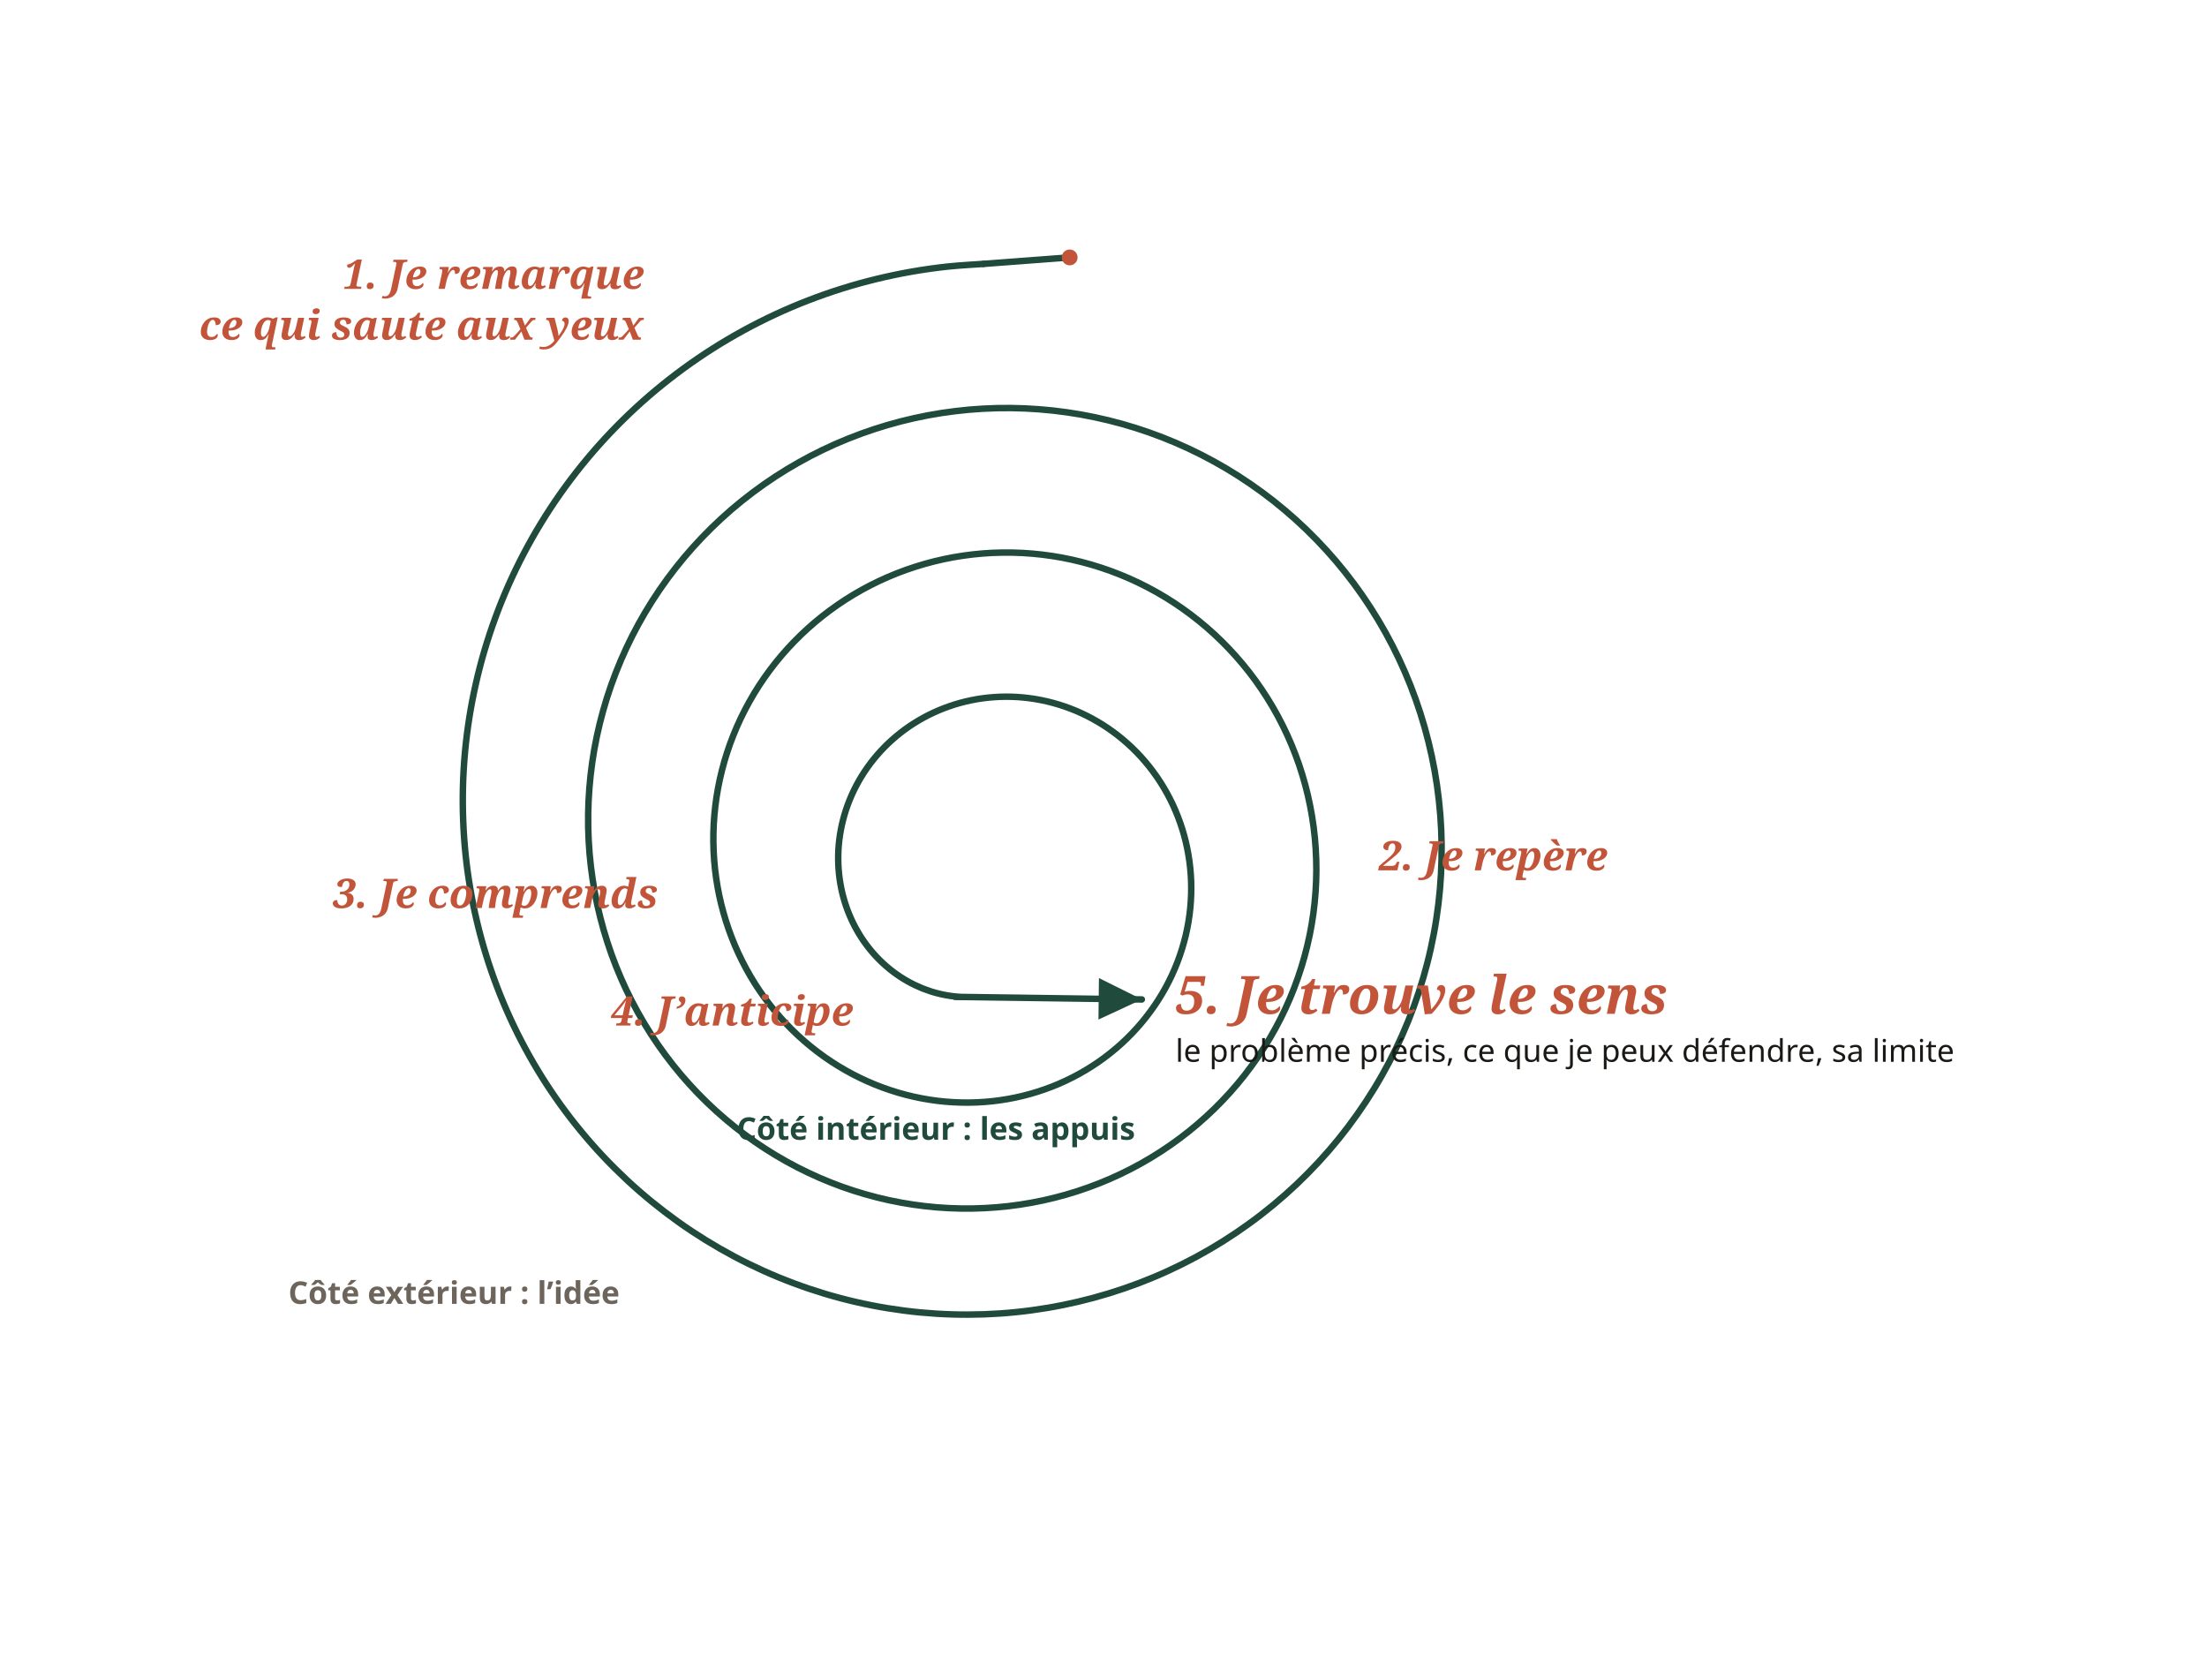
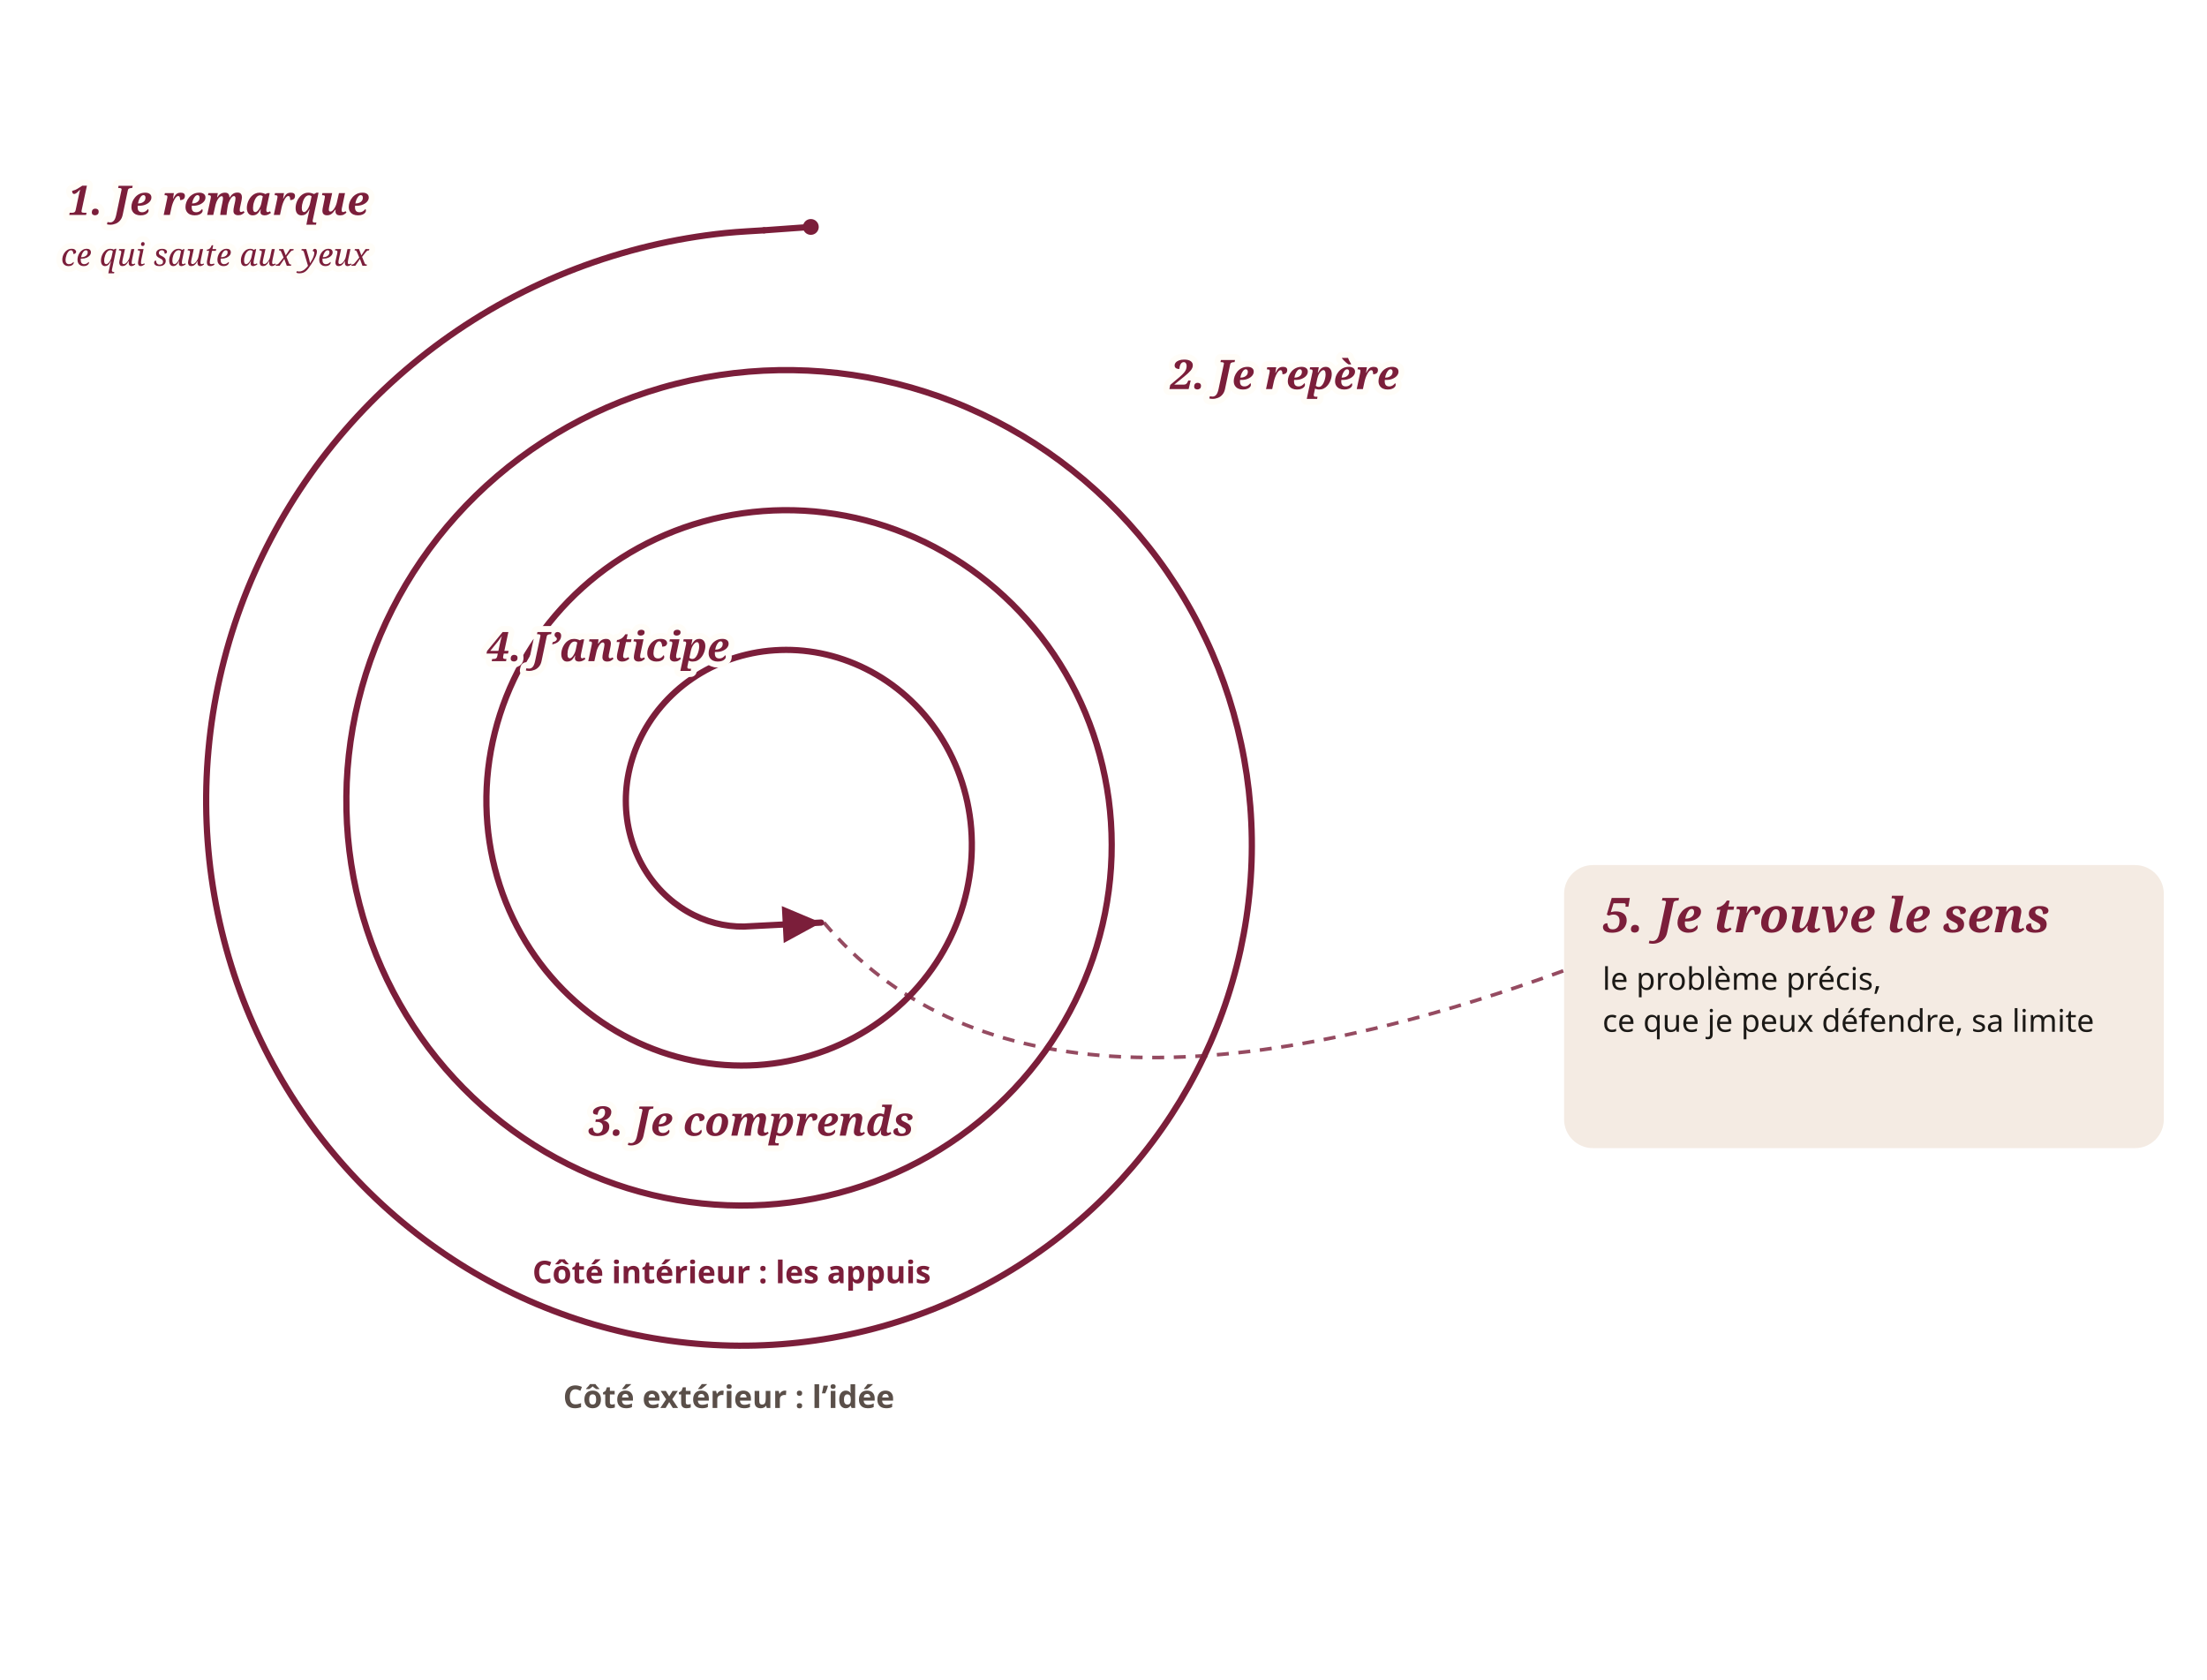
<svg xmlns="http://www.w3.org/2000/svg" viewBox="0 0 920 700" role="img" aria-labelledby="spirale-title spirale-desc">
-   <line x1="445.9" y1="107.3" x2="410.0" y2="110.0" fill="none" stroke="#1f4a3c" stroke-width="2.7" stroke-linecap="round" />
-   <path d="M 410.00 110.00 C 407.50 110.19 399.97 110.58 394.99 111.12 C 390.01 111.66 385.04 112.36 380.11 113.22 C 375.19 114.08 370.29 115.10 365.44 116.28 C 360.59 117.45 355.77 118.79 351.02 120.28 C 346.27 121.77 341.56 123.42 336.93 125.21 C 332.29 127.00 327.71 128.95 323.21 131.04 C 318.72 133.13 314.28 135.37 309.94 137.74 C 305.60 140.11 301.33 142.63 297.16 145.27 C 292.98 147.92 288.90 150.71 284.92 153.61 C 280.94 156.52 277.05 159.56 273.27 162.71 C 269.50 165.86 265.83 169.15 262.27 172.53 C 258.72 175.92 255.28 179.42 251.96 183.02 C 248.64 186.63 245.44 190.34 242.37 194.15 C 239.30 197.95 236.36 201.86 233.55 205.84 C 230.74 209.83 228.06 213.91 225.53 218.06 C 222.99 222.21 220.59 226.45 218.34 230.75 C 216.08 235.05 213.97 239.42 212.00 243.85 C 210.04 248.27 208.21 252.77 206.55 257.30 C 204.88 261.84 203.36 266.43 201.99 271.05 C 200.62 275.67 199.41 280.35 198.35 285.04 C 197.29 289.73 196.38 294.45 195.63 299.19 C 194.88 303.93 194.28 308.70 193.84 313.46 C 193.40 318.23 193.12 323.01 192.99 327.78 C 192.87 332.56 192.89 337.34 193.08 342.09 C 193.26 346.85 193.60 351.61 194.09 356.33 C 194.58 361.06 195.23 365.77 196.03 370.44 C 196.82 375.11 197.77 379.76 198.87 384.35 C 199.96 388.95 201.21 393.51 202.60 398.02 C 203.99 402.52 205.53 406.98 207.20 411.37 C 208.88 415.77 210.70 420.11 212.65 424.37 C 214.60 428.63 216.70 432.83 218.92 436.95 C 221.14 441.06 223.49 445.11 225.97 449.06 C 228.45 453.01 231.05 456.88 233.77 460.65 C 236.50 464.42 239.34 468.10 242.30 471.68 C 245.25 475.25 248.32 478.73 251.49 482.10 C 254.66 485.46 257.95 488.72 261.32 491.87 C 264.69 495.01 268.17 498.04 271.74 500.95 C 275.30 503.85 278.96 506.64 282.69 509.31 C 286.42 511.97 290.24 514.50 294.13 516.91 C 298.02 519.31 301.99 521.59 306.01 523.73 C 310.04 525.87 314.13 527.87 318.27 529.74 C 322.42 531.61 326.62 533.34 330.87 534.92 C 335.11 536.51 339.41 537.95 343.73 539.26 C 348.06 540.56 352.43 541.72 356.81 542.73 C 361.20 543.74 365.62 544.61 370.06 545.33 C 374.49 546.05 378.94 546.63 383.40 547.06 C 387.85 547.48 392.32 547.77 396.78 547.90 C 401.24 548.04 405.71 548.02 410.15 547.87 C 414.60 547.71 419.04 547.41 423.45 546.96 C 427.86 546.52 432.26 545.92 436.62 545.19 C 440.98 544.46 445.32 543.58 449.61 542.57 C 453.90 541.55 458.15 540.40 462.35 539.11 C 466.55 537.82 470.71 536.39 474.81 534.84 C 478.90 533.28 482.94 531.59 486.91 529.77 C 490.88 527.95 494.80 526.00 498.63 523.94 C 502.46 521.87 506.22 519.67 509.89 517.37 C 513.57 515.06 517.17 512.63 520.67 510.09 C 524.18 507.56 527.60 504.90 530.92 502.15 C 534.24 499.40 537.47 496.53 540.59 493.58 C 543.71 490.62 546.74 487.56 549.65 484.41 C 552.56 481.27 555.37 478.03 558.06 474.71 C 560.75 471.39 563.33 467.97 565.78 464.49 C 568.24 461.02 570.59 457.45 572.80 453.83 C 575.02 450.21 577.11 446.51 579.08 442.76 C 581.05 439.01 582.89 435.19 584.60 431.33 C 586.31 427.47 587.89 423.55 589.34 419.60 C 590.79 415.65 592.11 411.65 593.29 407.62 C 594.47 403.59 595.52 399.52 596.42 395.44 C 597.33 391.36 598.11 387.24 598.74 383.12 C 599.38 378.99 599.88 374.85 600.24 370.70 C 600.60 366.56 600.83 362.40 600.92 358.25 C 601.00 354.11 600.95 349.95 600.77 345.82 C 600.58 341.69 600.26 337.56 599.80 333.46 C 599.34 329.36 598.75 325.28 598.03 321.23 C 597.30 317.18 596.44 313.15 595.45 309.17 C 594.47 305.19 593.35 301.24 592.10 297.34 C 590.86 293.45 589.48 289.59 587.99 285.80 C 586.50 282.00 584.87 278.25 583.14 274.58 C 581.40 270.90 579.54 267.27 577.57 263.73 C 575.60 260.18 573.51 256.70 571.32 253.30 C 569.12 249.90 566.81 246.57 564.41 243.33 C 562.00 240.10 559.48 236.94 556.88 233.87 C 554.27 230.81 551.56 227.83 548.76 224.95 C 545.96 222.07 543.07 219.28 540.10 216.60 C 537.12 213.92 534.06 211.34 530.93 208.86 C 527.79 206.39 524.57 204.02 521.29 201.77 C 518.01 199.51 514.65 197.36 511.24 195.33 C 507.82 193.31 504.34 191.39 500.81 189.59 C 497.28 187.80 493.68 186.12 490.05 184.56 C 486.42 183.01 482.73 181.57 479.01 180.26 C 475.30 178.95 471.53 177.77 467.75 176.71 C 463.96 175.65 460.14 174.71 456.30 173.91 C 452.47 173.10 448.60 172.42 444.73 171.87 C 440.86 171.32 436.96 170.89 433.07 170.60 C 429.18 170.30 425.28 170.13 421.39 170.09 C 417.50 170.06 413.61 170.14 409.73 170.36 C 405.86 170.57 401.99 170.92 398.15 171.39 C 394.30 171.85 390.47 172.45 386.68 173.16 C 382.89 173.88 379.11 174.72 375.39 175.68 C 371.66 176.64 367.96 177.73 364.31 178.93 C 360.66 180.13 357.05 181.45 353.50 182.88 C 349.95 184.31 346.44 185.86 343.00 187.52 C 339.55 189.17 336.16 190.94 332.85 192.82 C 329.53 194.69 326.27 196.67 323.09 198.75 C 319.91 200.83 316.80 203.02 313.77 205.30 C 310.74 207.57 307.79 209.95 304.92 212.41 C 302.05 214.88 299.27 217.44 296.58 220.07 C 293.89 222.71 291.28 225.44 288.77 228.24 C 286.27 231.04 283.85 233.92 281.54 236.87 C 279.23 239.82 277.01 242.84 274.90 245.93 C 272.80 249.01 270.79 252.17 268.89 255.37 C 266.99 258.58 265.20 261.85 263.52 265.16 C 261.84 268.47 260.27 271.84 258.81 275.25 C 257.36 278.65 256.01 282.11 254.78 285.59 C 253.56 289.07 252.44 292.59 251.45 296.14 C 250.45 299.68 249.57 303.26 248.81 306.85 C 248.05 310.44 247.41 314.05 246.89 317.67 C 246.37 321.29 245.96 324.93 245.68 328.57 C 245.39 332.20 245.23 335.85 245.18 339.48 C 245.13 343.12 245.20 346.75 245.39 350.37 C 245.58 353.99 245.88 357.60 246.31 361.18 C 246.73 364.77 247.27 368.34 247.92 371.88 C 248.57 375.42 249.34 378.94 250.22 382.41 C 251.09 385.89 252.09 389.34 253.19 392.74 C 254.28 396.14 255.49 399.51 256.81 402.82 C 258.12 406.13 259.54 409.39 261.06 412.60 C 262.58 415.81 264.21 418.96 265.93 422.05 C 267.65 425.14 269.47 428.17 271.38 431.13 C 273.29 434.09 275.30 436.99 277.39 439.81 C 279.48 442.63 281.66 445.38 283.93 448.05 C 286.19 450.71 288.54 453.31 290.96 455.81 C 293.38 458.31 295.89 460.74 298.46 463.07 C 301.03 465.40 303.68 467.65 306.38 469.80 C 309.09 471.95 311.87 474.01 314.70 475.98 C 317.53 477.94 320.42 479.81 323.36 481.57 C 326.30 483.34 329.30 485.01 332.34 486.57 C 335.38 488.14 338.47 489.60 341.59 490.96 C 344.71 492.32 347.88 493.57 351.07 494.72 C 354.26 495.86 357.49 496.90 360.73 497.83 C 363.98 498.76 367.26 499.59 370.54 500.30 C 373.83 501.01 377.14 501.62 380.45 502.11 C 383.76 502.61 387.09 502.99 390.42 503.27 C 393.74 503.54 397.07 503.71 400.39 503.76 C 403.71 503.82 407.04 503.77 410.34 503.60 C 413.65 503.44 416.94 503.17 420.22 502.80 C 423.49 502.42 426.75 501.94 429.98 501.35 C 433.21 500.76 436.41 500.07 439.58 499.27 C 442.75 498.48 445.89 497.58 448.99 496.58 C 452.09 495.58 455.15 494.48 458.16 493.29 C 461.17 492.10 464.15 490.80 467.06 489.42 C 469.97 488.04 472.84 486.55 475.65 484.99 C 478.45 483.42 481.21 481.76 483.89 480.02 C 486.57 478.28 489.20 476.45 491.75 474.55 C 494.31 472.64 496.80 470.65 499.21 468.59 C 501.62 466.53 503.96 464.39 506.23 462.18 C 508.49 459.98 510.67 457.69 512.78 455.35 C 514.88 453.01 516.90 450.60 518.84 448.14 C 520.77 445.67 522.62 443.14 524.38 440.57 C 526.14 437.99 527.82 435.35 529.40 432.68 C 530.98 430.00 532.47 427.27 533.86 424.51 C 535.25 421.75 536.55 418.94 537.76 416.10 C 538.96 413.26 540.07 410.38 541.07 407.48 C 542.08 404.58 542.99 401.65 543.80 398.70 C 544.61 395.76 545.32 392.78 545.94 389.80 C 546.55 386.82 547.06 383.81 547.47 380.81 C 547.88 377.80 548.19 374.78 548.40 371.77 C 548.61 368.76 548.72 365.74 548.73 362.73 C 548.74 359.72 548.64 356.71 548.45 353.72 C 548.27 350.73 547.98 347.74 547.59 344.78 C 547.21 341.82 546.72 338.88 546.14 335.96 C 545.56 333.04 544.89 330.14 544.12 327.28 C 543.35 324.42 542.49 321.59 541.54 318.79 C 540.58 316.00 539.54 313.24 538.41 310.53 C 537.28 307.81 536.06 305.14 534.75 302.51 C 533.45 299.89 532.06 297.31 530.59 294.79 C 529.12 292.27 527.57 289.80 525.94 287.39 C 524.32 284.98 522.61 282.62 520.84 280.33 C 519.06 278.05 517.21 275.82 515.29 273.66 C 513.38 271.50 511.39 269.41 509.34 267.39 C 507.30 265.37 505.18 263.42 503.02 261.55 C 500.85 259.68 498.62 257.88 496.34 256.16 C 494.06 254.44 491.72 252.80 489.35 251.24 C 486.97 249.68 484.54 248.20 482.07 246.81 C 479.60 245.42 477.09 244.11 474.54 242.88 C 472.00 241.66 469.41 240.52 466.80 239.48 C 464.19 238.43 461.55 237.47 458.88 236.60 C 456.22 235.73 453.53 234.94 450.82 234.25 C 448.12 233.56 445.39 232.96 442.65 232.45 C 439.92 231.94 437.16 231.53 434.41 231.20 C 431.66 230.87 428.89 230.64 426.13 230.49 C 423.38 230.35 420.61 230.30 417.86 230.34 C 415.11 230.37 412.36 230.50 409.62 230.72 C 406.89 230.94 404.16 231.24 401.46 231.64 C 398.76 232.03 396.06 232.52 393.40 233.09 C 390.74 233.66 388.10 234.32 385.49 235.06 C 382.88 235.80 380.29 236.62 377.75 237.53 C 375.20 238.44 372.69 239.43 370.22 240.49 C 367.74 241.56 365.31 242.71 362.92 243.93 C 360.53 245.15 358.19 246.45 355.89 247.82 C 353.60 249.19 351.35 250.64 349.16 252.15 C 346.97 253.66 344.83 255.25 342.75 256.89 C 340.67 258.54 338.65 260.25 336.69 262.02 C 334.73 263.79 332.83 265.63 331.00 267.51 C 329.17 269.40 327.40 271.35 325.70 273.34 C 324.00 275.33 322.37 277.38 320.81 279.48 C 319.25 281.57 317.77 283.71 316.35 285.89 C 314.94 288.07 313.60 290.30 312.34 292.56 C 311.08 294.81 309.89 297.11 308.78 299.44 C 307.67 301.76 306.64 304.12 305.69 306.51 C 304.74 308.89 303.87 311.30 303.08 313.73 C 302.29 316.16 301.59 318.61 300.96 321.08 C 300.33 323.54 299.79 326.02 299.32 328.51 C 298.86 331.00 298.48 333.50 298.18 336.00 C 297.88 338.50 297.67 341.01 297.53 343.52 C 297.40 346.02 297.34 348.53 297.37 351.02 C 297.40 353.52 297.51 356.01 297.70 358.49 C 297.89 360.96 298.16 363.43 298.51 365.88 C 298.86 368.33 299.29 370.76 299.79 373.17 C 300.30 375.57 300.88 377.96 301.54 380.32 C 302.19 382.68 302.93 385.01 303.73 387.31 C 304.54 389.61 305.42 391.88 306.36 394.11 C 307.31 396.34 308.33 398.53 309.42 400.69 C 310.50 402.84 311.66 404.95 312.87 407.02 C 314.09 409.08 315.37 411.11 316.71 413.08 C 318.05 415.05 319.46 416.97 320.92 418.84 C 322.37 420.71 323.89 422.53 325.46 424.29 C 327.03 426.05 328.65 427.76 330.33 429.41 C 332.00 431.05 333.72 432.64 335.48 434.16 C 337.25 435.69 339.06 437.15 340.91 438.55 C 342.76 439.95 344.65 441.28 346.58 442.55 C 348.51 443.82 350.47 445.02 352.46 446.15 C 354.46 447.28 356.49 448.35 358.54 449.34 C 360.59 450.33 362.67 451.26 364.77 452.11 C 366.86 452.96 368.99 453.74 371.13 454.45 C 373.26 455.16 375.42 455.79 377.59 456.36 C 379.75 456.92 381.93 457.41 384.12 457.83 C 386.30 458.24 388.50 458.59 390.69 458.86 C 392.88 459.13 395.09 459.33 397.28 459.45 C 399.47 459.58 401.67 459.63 403.85 459.61 C 406.03 459.59 408.21 459.50 410.37 459.34 C 412.54 459.18 414.69 458.95 416.83 458.64 C 418.96 458.34 421.08 457.97 423.18 457.53 C 425.27 457.09 427.35 456.58 429.40 456.01 C 431.45 455.44 433.48 454.80 435.47 454.09 C 437.47 453.39 439.44 452.62 441.37 451.80 C 443.30 450.97 445.20 450.08 447.06 449.13 C 448.92 448.18 450.75 447.17 452.53 446.11 C 454.31 445.05 456.05 443.93 457.75 442.76 C 459.45 441.59 461.10 440.36 462.71 439.09 C 464.31 437.82 465.87 436.50 467.38 435.13 C 468.88 433.76 470.34 432.35 471.74 430.89 C 473.15 429.44 474.50 427.94 475.79 426.40 C 477.09 424.87 478.33 423.29 479.51 421.68 C 480.70 420.08 481.82 418.43 482.89 416.76 C 483.95 415.09 484.96 413.39 485.91 411.66 C 486.85 409.93 487.74 408.17 488.56 406.40 C 489.38 404.62 490.14 402.82 490.84 401.01 C 491.54 399.19 492.17 397.36 492.74 395.51 C 493.32 393.67 493.82 391.80 494.27 389.94 C 494.71 388.07 495.09 386.19 495.41 384.31 C 495.72 382.43 495.97 380.54 496.16 378.65 C 496.35 376.77 496.47 374.88 496.53 373.00 C 496.59 371.11 496.59 369.23 496.53 367.36 C 496.46 365.49 496.33 363.62 496.14 361.78 C 495.95 359.93 495.70 358.08 495.39 356.26 C 495.08 354.44 494.71 352.63 494.28 350.85 C 493.85 349.06 493.36 347.29 492.82 345.55 C 492.27 343.81 491.67 342.09 491.01 340.40 C 490.35 338.70 489.64 337.04 488.88 335.40 C 488.11 333.77 487.30 332.16 486.43 330.60 C 485.57 329.03 484.65 327.49 483.68 325.99 C 482.72 324.49 481.71 323.03 480.65 321.61 C 479.60 320.19 478.50 318.80 477.35 317.46 C 476.21 316.12 475.03 314.82 473.81 313.57 C 472.59 312.32 471.33 311.11 470.03 309.95 C 468.74 308.79 467.41 307.67 466.05 306.61 C 464.68 305.54 463.29 304.52 461.87 303.56 C 460.45 302.59 459.00 301.67 457.52 300.81 C 456.05 299.94 454.55 299.13 453.03 298.37 C 451.52 297.61 449.97 296.90 448.42 296.25 C 446.86 295.60 445.29 295.00 443.70 294.46 C 442.11 293.91 440.51 293.42 438.90 292.99 C 437.29 292.55 435.67 292.17 434.04 291.85 C 432.42 291.52 430.78 291.26 429.15 291.04 C 427.52 290.83 425.88 290.67 424.25 290.56 C 422.61 290.46 420.98 290.41 419.35 290.41 C 417.72 290.42 416.10 290.47 414.48 290.59 C 412.87 290.70 411.26 290.86 409.67 291.08 C 408.08 291.29 406.49 291.56 404.93 291.88 C 403.36 292.20 401.81 292.58 400.28 292.99 C 398.75 293.41 397.24 293.88 395.75 294.40 C 394.25 294.92 392.78 295.48 391.34 296.09 C 389.90 296.70 388.47 297.36 387.08 298.06 C 385.69 298.76 384.33 299.50 382.99 300.29 C 381.66 301.07 380.35 301.90 379.08 302.76 C 377.81 303.63 376.57 304.53 375.37 305.47 C 374.17 306.41 373.00 307.39 371.87 308.40 C 370.74 309.41 369.64 310.46 368.59 311.53 C 367.53 312.61 366.52 313.71 365.54 314.85 C 364.57 315.98 363.63 317.14 362.74 318.33 C 361.85 319.52 360.99 320.73 360.19 321.96 C 359.38 323.20 358.62 324.45 357.90 325.73 C 357.18 327.00 356.50 328.30 355.87 329.61 C 355.24 330.91 354.66 332.24 354.12 333.58 C 353.58 334.91 353.09 336.27 352.64 337.62 C 352.20 338.98 351.80 340.35 351.44 341.73 C 351.09 343.10 350.78 344.48 350.52 345.86 C 350.26 347.25 350.04 348.64 349.87 350.02 C 349.70 351.41 349.58 352.79 349.50 354.18 C 349.43 355.56 349.39 356.94 349.41 358.31 C 349.42 359.68 349.48 361.05 349.58 362.41 C 349.68 363.76 349.83 365.11 350.01 366.45 C 350.20 367.78 350.43 369.11 350.70 370.42 C 350.98 371.73 351.29 373.02 351.64 374.30 C 352.00 375.57 352.39 376.84 352.82 378.07 C 353.26 379.31 353.73 380.53 354.24 381.73 C 354.74 382.93 355.29 384.10 355.87 385.25 C 356.45 386.40 357.06 387.53 357.71 388.62 C 358.35 389.72 359.03 390.80 359.74 391.84 C 360.45 392.88 361.20 393.90 361.96 394.88 C 362.73 395.87 363.53 396.82 364.35 397.74 C 365.18 398.67 366.03 399.56 366.90 400.41 C 367.77 401.27 368.67 402.09 369.59 402.88 C 370.50 403.67 371.44 404.43 372.40 405.15 C 373.35 405.87 374.33 406.55 375.32 407.20 C 376.31 407.85 377.32 408.46 378.34 409.03 C 379.36 409.61 380.39 410.14 381.43 410.64 C 382.48 411.14 383.53 411.60 384.59 412.03 C 385.65 412.45 386.73 412.84 387.80 413.19 C 388.87 413.54 389.96 413.85 391.04 414.12 C 392.12 414.40 393.21 414.63 394.29 414.83 C 395.37 415.03 396.46 415.19 397.54 415.31 C 398.62 415.44 399.70 415.53 400.78 415.58 C 401.85 415.63 391.45 415.45 403.98 415.62 C 416.52 415.80 463.98 416.45 475.98 416.62" fill="none" stroke="#1f4a3c" stroke-width="2.7" stroke-linecap="round" stroke-linejoin="round" />
-   <polygon points="476.0,416.6 457.9,425.0 458.1,407.7" fill="#1f4a3c" />
-   <circle cx="445.9" cy="107.3" r="3.3" fill="#c2543a" />
-   <text x="268.4" y="120.4" text-anchor="end" fill="#c2543a" font-family="Fraunces, Georgia, serif" font-weight="600" font-size="17" font-style="italic">1. Je remarque</text>
-   <text x="268.4" y="141.6" text-anchor="end" fill="#c2543a" font-family="Fraunces, Georgia, serif" font-weight="600" font-size="17" font-style="italic">ce qui saute aux yeux</text>
-   <text x="574.7" y="362.8" text-anchor="start" fill="#c2543a" font-family="Fraunces, Georgia, serif" font-weight="600" font-size="17" font-style="italic">2. Je repère</text>
-   <text x="274.3" y="378.5" text-anchor="end" fill="#c2543a" font-family="Fraunces, Georgia, serif" font-weight="600" font-size="17" font-style="italic">3. Je comprends</text>
-   <text x="355.6" y="427.5" text-anchor="end" fill="#c2543a" font-family="Fraunces, Georgia, serif" font-weight="600" font-size="17" font-style="italic">4. J’anticipe</text>
-   <text x="258.3" y="543.5" text-anchor="end" fill="#6d655c" font-family="Outfit, 'Segoe UI', sans-serif" font-weight="600" font-size="13">Côté extérieur : l’idée</text>
-   <text x="307.1" y="475.1" text-anchor="start" fill="#1f4a3c" font-family="Outfit, 'Segoe UI', sans-serif" font-weight="600" font-size="13">Côté intérieur : les appuis</text>
-   <text x="490.0" y="422.6" text-anchor="start" fill="#c2543a" font-family="Fraunces, Georgia, serif" font-weight="600" font-size="22" font-style="italic">5. Je trouve le sens</text>
-   <text x="490.0" y="442.6" text-anchor="start" fill="#1b1916" font-family="Outfit, 'Segoe UI', sans-serif" font-weight="500" font-size="13">le problème précis, ce que je peux défendre, sa limite</text>
+   <line x1="338.0" y1="94.6" x2="318.5" y2="96.0" fill="none" stroke="#7B1E3A" stroke-width="2.6" stroke-linecap="round" />
+   <path d="M 318.50 96.00 C 315.81 96.19 307.73 96.58 302.38 97.14 C 297.03 97.69 291.70 98.42 286.41 99.32 C 281.12 100.22 275.86 101.30 270.66 102.54 C 265.45 103.78 260.29 105.20 255.19 106.78 C 250.09 108.35 245.04 110.10 240.07 112.00 C 235.09 113.90 230.18 115.97 225.36 118.19 C 220.53 120.41 215.78 122.79 211.12 125.31 C 206.46 127.83 201.88 130.51 197.41 133.33 C 192.94 136.15 188.56 139.11 184.29 142.21 C 180.03 145.30 175.86 148.54 171.82 151.90 C 167.77 155.26 163.84 158.76 160.03 162.36 C 156.23 165.97 152.54 169.71 148.98 173.55 C 145.43 177.39 142.01 181.35 138.72 185.40 C 135.44 189.46 132.28 193.62 129.28 197.87 C 126.28 202.12 123.41 206.47 120.70 210.90 C 117.99 215.33 115.42 219.85 113.01 224.43 C 110.60 229.01 108.34 233.68 106.24 238.39 C 104.14 243.11 102.19 247.90 100.41 252.74 C 98.63 257.57 97.01 262.47 95.55 267.39 C 94.10 272.32 92.80 277.30 91.67 282.30 C 90.54 287.30 89.58 292.34 88.78 297.39 C 87.99 302.43 87.36 307.51 86.90 312.59 C 86.44 317.67 86.14 322.76 86.01 327.85 C 85.88 332.93 85.92 338.02 86.13 343.09 C 86.33 348.15 86.71 353.22 87.24 358.25 C 87.78 363.28 88.48 368.29 89.34 373.26 C 90.20 378.24 91.22 383.18 92.41 388.07 C 93.59 392.96 94.93 397.82 96.43 402.61 C 97.92 407.40 99.58 412.14 101.38 416.81 C 103.18 421.48 105.14 426.10 107.24 430.62 C 109.33 435.15 111.58 439.62 113.97 443.99 C 116.35 448.36 118.88 452.65 121.54 456.85 C 124.20 461.04 127.00 465.15 129.92 469.15 C 132.84 473.15 135.89 477.05 139.06 480.84 C 142.22 484.63 145.52 488.32 148.92 491.89 C 152.32 495.45 155.83 498.90 159.45 502.23 C 163.07 505.55 166.79 508.76 170.61 511.83 C 174.42 514.91 178.34 517.86 182.34 520.66 C 186.34 523.47 190.43 526.15 194.59 528.68 C 198.76 531.22 203.00 533.61 207.31 535.86 C 211.62 538.11 216.00 540.22 220.44 542.18 C 224.87 544.13 229.37 545.95 233.91 547.60 C 238.45 549.26 243.04 550.77 247.67 552.12 C 252.30 553.47 256.97 554.67 261.66 555.72 C 266.35 556.76 271.08 557.65 275.82 558.38 C 280.55 559.11 285.32 559.69 290.08 560.11 C 294.84 560.53 299.62 560.79 304.38 560.90 C 309.14 561.00 313.92 560.95 318.66 560.74 C 323.41 560.54 328.16 560.17 332.87 559.66 C 337.58 559.14 342.28 558.47 346.93 557.65 C 351.58 556.83 356.21 555.85 360.79 554.73 C 365.37 553.61 369.91 552.34 374.39 550.92 C 378.88 549.51 383.31 547.94 387.68 546.24 C 392.05 544.54 396.36 542.70 400.59 540.72 C 404.83 538.74 409.00 536.62 413.08 534.38 C 417.17 532.14 421.18 529.75 425.10 527.25 C 429.01 524.75 432.85 522.12 436.58 519.38 C 440.31 516.64 443.96 513.77 447.50 510.79 C 451.03 507.82 454.47 504.73 457.79 501.54 C 461.12 498.35 464.34 495.05 467.44 491.66 C 470.53 488.26 473.52 484.77 476.38 481.19 C 479.24 477.62 481.99 473.94 484.60 470.20 C 487.21 466.45 489.70 462.62 492.06 458.72 C 494.41 454.82 496.64 450.85 498.73 446.81 C 500.82 442.78 502.77 438.68 504.59 434.53 C 506.40 430.39 508.08 426.18 509.61 421.93 C 511.15 417.69 512.54 413.39 513.79 409.06 C 515.04 404.74 516.15 400.37 517.11 395.99 C 518.06 391.61 518.88 387.19 519.55 382.76 C 520.22 378.34 520.74 373.89 521.11 369.45 C 521.49 365.00 521.72 360.54 521.80 356.10 C 521.89 351.65 521.82 347.20 521.61 342.77 C 521.41 338.34 521.05 333.92 520.56 329.52 C 520.06 325.13 519.42 320.75 518.64 316.42 C 517.86 312.08 516.93 307.76 515.87 303.50 C 514.81 299.23 513.61 295.00 512.28 290.83 C 510.94 286.66 509.47 282.53 507.87 278.46 C 506.27 274.40 504.54 270.38 502.68 266.45 C 500.82 262.51 498.84 258.63 496.73 254.83 C 494.63 251.03 492.40 247.30 490.05 243.67 C 487.71 240.03 485.25 236.46 482.68 232.99 C 480.12 229.53 477.43 226.14 474.65 222.86 C 471.87 219.58 468.98 216.39 466.00 213.31 C 463.02 210.22 459.94 207.24 456.77 204.37 C 453.60 201.49 450.34 198.73 447.00 196.08 C 443.67 193.43 440.24 190.89 436.75 188.47 C 433.25 186.05 429.68 183.75 426.04 181.57 C 422.41 179.40 418.71 177.34 414.95 175.41 C 411.19 173.48 407.37 171.68 403.51 170.01 C 399.65 168.33 395.73 166.79 391.78 165.38 C 387.83 163.97 383.83 162.69 379.81 161.54 C 375.79 160.40 371.72 159.39 367.65 158.51 C 363.57 157.63 359.47 156.89 355.36 156.29 C 351.25 155.68 347.11 155.21 342.98 154.88 C 338.86 154.55 334.71 154.35 330.59 154.29 C 326.46 154.23 322.33 154.31 318.22 154.51 C 314.11 154.72 310.00 155.07 305.93 155.54 C 301.85 156.02 297.79 156.63 293.77 157.37 C 289.75 158.11 285.75 158.99 281.80 159.99 C 277.85 160.98 273.93 162.12 270.07 163.37 C 266.20 164.62 262.38 166.00 258.61 167.50 C 254.85 169.00 251.14 170.62 247.50 172.35 C 243.85 174.09 240.27 175.95 236.76 177.91 C 233.25 179.87 229.80 181.96 226.44 184.14 C 223.07 186.32 219.78 188.62 216.58 191.01 C 213.38 193.40 210.25 195.90 207.23 198.48 C 204.20 201.07 201.26 203.76 198.41 206.53 C 195.57 209.30 192.82 212.17 190.18 215.11 C 187.53 218.05 184.98 221.08 182.54 224.18 C 180.10 227.28 177.77 230.46 175.55 233.70 C 173.32 236.94 171.21 240.25 169.21 243.62 C 167.21 246.99 165.32 250.43 163.56 253.91 C 161.79 257.38 160.14 260.92 158.61 264.50 C 157.08 268.08 155.66 271.71 154.38 275.36 C 153.09 279.02 151.92 282.72 150.88 286.44 C 149.84 290.16 148.92 293.91 148.13 297.68 C 147.34 301.45 146.67 305.24 146.13 309.04 C 145.59 312.84 145.17 316.66 144.88 320.47 C 144.59 324.28 144.42 328.10 144.39 331.91 C 144.35 335.72 144.43 339.54 144.64 343.33 C 144.85 347.12 145.19 350.90 145.64 354.66 C 146.10 358.41 146.68 362.16 147.38 365.86 C 148.08 369.57 148.90 373.25 149.84 376.89 C 150.78 380.52 151.84 384.13 153.01 387.69 C 154.18 391.24 155.47 394.76 156.86 398.22 C 158.26 401.68 159.77 405.10 161.38 408.44 C 163.00 411.79 164.72 415.09 166.55 418.31 C 168.37 421.53 170.30 424.70 172.33 427.78 C 174.35 430.87 176.48 433.89 178.69 436.83 C 180.91 439.76 183.22 442.62 185.61 445.40 C 188.01 448.17 190.49 450.87 193.05 453.47 C 195.62 456.07 198.26 458.59 200.98 461.01 C 203.70 463.43 206.49 465.76 209.35 467.98 C 212.21 470.21 215.14 472.34 218.13 474.37 C 221.12 476.40 224.18 478.33 227.28 480.15 C 230.38 481.97 233.55 483.69 236.75 485.29 C 239.95 486.90 243.21 488.40 246.50 489.79 C 249.79 491.18 253.13 492.46 256.49 493.62 C 259.85 494.79 263.25 495.84 266.67 496.78 C 270.09 497.72 273.54 498.54 277.00 499.25 C 280.46 499.96 283.94 500.55 287.43 501.03 C 290.91 501.51 294.42 501.87 297.91 502.12 C 301.41 502.37 304.91 502.50 308.40 502.52 C 311.89 502.54 315.39 502.44 318.86 502.23 C 322.33 502.02 325.80 501.69 329.23 501.26 C 332.67 500.82 336.09 500.27 339.48 499.61 C 342.87 498.95 346.24 498.18 349.56 497.30 C 352.89 496.43 356.18 495.44 359.43 494.35 C 362.68 493.27 365.89 492.07 369.05 490.78 C 372.20 489.48 375.32 488.08 378.37 486.59 C 381.43 485.10 384.43 483.50 387.37 481.82 C 390.30 480.14 393.19 478.35 395.99 476.49 C 398.80 474.62 401.55 472.67 404.22 470.63 C 406.89 468.59 409.49 466.46 412.01 464.26 C 414.54 462.06 416.98 459.78 419.34 457.43 C 421.71 455.08 423.99 452.65 426.18 450.16 C 428.38 447.67 430.49 445.10 432.50 442.48 C 434.52 439.86 436.45 437.18 438.28 434.44 C 440.11 431.71 441.86 428.91 443.50 426.07 C 445.14 423.23 446.69 420.34 448.14 417.41 C 449.58 414.49 450.93 411.51 452.18 408.51 C 453.43 405.50 454.57 402.45 455.62 399.39 C 456.66 396.32 457.60 393.22 458.43 390.10 C 459.27 386.99 460.00 383.84 460.63 380.69 C 461.25 377.54 461.77 374.37 462.19 371.20 C 462.60 368.02 462.92 364.84 463.12 361.66 C 463.33 358.48 463.43 355.29 463.42 352.12 C 463.42 348.94 463.31 345.77 463.10 342.62 C 462.89 339.47 462.57 336.32 462.16 333.20 C 461.74 330.08 461.22 326.98 460.60 323.91 C 459.99 320.83 459.27 317.78 458.45 314.77 C 457.64 311.76 456.72 308.77 455.72 305.84 C 454.71 302.90 453.61 299.99 452.42 297.14 C 451.22 294.28 449.94 291.47 448.57 288.71 C 447.20 285.95 445.73 283.24 444.19 280.59 C 442.65 277.94 441.02 275.34 439.31 272.80 C 437.61 270.27 435.82 267.80 433.95 265.39 C 432.09 262.99 430.15 260.64 428.15 258.38 C 426.14 256.11 424.06 253.91 421.92 251.79 C 419.78 249.67 417.57 247.62 415.30 245.65 C 413.04 243.68 410.70 241.79 408.33 239.99 C 405.95 238.18 403.51 236.45 401.02 234.81 C 398.54 233.18 396.01 231.62 393.43 230.16 C 390.86 228.69 388.24 227.31 385.59 226.02 C 382.94 224.74 380.24 223.54 377.52 222.43 C 374.80 221.33 372.05 220.31 369.28 219.39 C 366.51 218.47 363.70 217.65 360.89 216.91 C 358.07 216.18 355.24 215.54 352.39 215.00 C 349.55 214.46 346.69 214.01 343.83 213.66 C 340.97 213.30 338.10 213.04 335.24 212.88 C 332.37 212.72 329.50 212.65 326.65 212.67 C 323.80 212.70 320.94 212.82 318.11 213.03 C 315.28 213.24 312.45 213.55 309.65 213.94 C 306.85 214.34 304.06 214.82 301.31 215.40 C 298.55 215.98 295.82 216.64 293.12 217.40 C 290.42 218.15 287.74 218.99 285.11 219.91 C 282.48 220.84 279.88 221.85 277.33 222.94 C 274.78 224.03 272.26 225.20 269.80 226.45 C 267.34 227.70 264.91 229.03 262.55 230.43 C 260.19 231.83 257.87 233.31 255.61 234.86 C 253.36 236.41 251.15 238.03 249.01 239.71 C 246.87 241.40 244.79 243.15 242.78 244.96 C 240.76 246.77 238.81 248.65 236.93 250.58 C 235.05 252.51 233.23 254.51 231.49 256.55 C 229.75 258.59 228.08 260.68 226.48 262.82 C 224.89 264.96 223.36 267.16 221.92 269.38 C 220.47 271.61 219.10 273.89 217.82 276.20 C 216.53 278.50 215.32 280.85 214.19 283.23 C 213.06 285.61 212.02 288.02 211.05 290.45 C 210.09 292.88 209.21 295.34 208.41 297.82 C 207.61 300.30 206.90 302.80 206.27 305.32 C 205.64 307.83 205.09 310.36 204.63 312.89 C 204.17 315.43 203.79 317.98 203.50 320.52 C 203.21 323.07 203.01 325.63 202.88 328.17 C 202.76 330.72 202.72 333.27 202.77 335.81 C 202.82 338.34 202.95 340.88 203.16 343.39 C 203.37 345.91 203.66 348.41 204.04 350.89 C 204.41 353.38 204.87 355.84 205.40 358.28 C 205.94 360.72 206.55 363.14 207.24 365.53 C 207.93 367.91 208.70 370.28 209.54 372.60 C 210.38 374.92 211.30 377.21 212.29 379.46 C 213.28 381.71 214.34 383.93 215.46 386.10 C 216.59 388.27 217.79 390.40 219.05 392.48 C 220.31 394.55 221.64 396.59 223.03 398.57 C 224.41 400.55 225.87 402.48 227.37 404.36 C 228.88 406.23 230.45 408.05 232.06 409.81 C 233.68 411.57 235.36 413.28 237.08 414.92 C 238.80 416.56 240.57 418.14 242.39 419.66 C 244.20 421.18 246.06 422.63 247.96 424.02 C 249.86 425.40 251.81 426.72 253.78 427.97 C 255.76 429.22 257.78 430.41 259.82 431.52 C 261.86 432.63 263.94 433.67 266.04 434.64 C 268.14 435.60 270.27 436.50 272.41 437.32 C 274.56 438.15 276.73 438.90 278.91 439.57 C 281.10 440.25 283.30 440.85 285.51 441.38 C 287.72 441.91 289.94 442.36 292.17 442.74 C 294.40 443.11 296.64 443.42 298.87 443.65 C 301.10 443.88 303.34 444.03 305.57 444.11 C 307.80 444.19 310.03 444.20 312.25 444.13 C 314.47 444.07 316.68 443.93 318.88 443.71 C 321.07 443.50 323.26 443.22 325.42 442.87 C 327.59 442.51 329.74 442.09 331.86 441.59 C 333.98 441.10 336.09 440.54 338.16 439.91 C 340.23 439.28 342.28 438.59 344.30 437.83 C 346.31 437.07 348.30 436.25 350.25 435.36 C 352.20 434.48 354.11 433.53 355.99 432.53 C 357.86 431.52 359.70 430.46 361.49 429.34 C 363.28 428.22 365.04 427.04 366.74 425.81 C 368.45 424.58 370.11 423.30 371.72 421.97 C 373.32 420.64 374.89 419.26 376.39 417.84 C 377.90 416.42 379.36 414.95 380.76 413.44 C 382.16 411.93 383.51 410.37 384.80 408.78 C 386.10 407.19 387.33 405.56 388.51 403.90 C 389.68 402.24 390.80 400.55 391.86 398.83 C 392.91 397.10 393.91 395.35 394.84 393.57 C 395.78 391.79 396.65 389.99 397.46 388.16 C 398.27 386.34 399.01 384.49 399.70 382.64 C 400.38 380.78 401.00 378.90 401.55 377.01 C 402.10 375.12 402.59 373.22 403.02 371.31 C 403.44 369.40 403.80 367.48 404.10 365.56 C 404.40 363.64 404.63 361.72 404.80 359.80 C 404.96 357.88 405.07 355.95 405.10 354.04 C 405.14 352.13 405.12 350.21 405.03 348.31 C 404.95 346.41 404.80 344.52 404.59 342.64 C 404.38 340.77 404.10 338.90 403.77 337.06 C 403.44 335.21 403.04 333.38 402.59 331.57 C 402.14 329.77 401.63 327.98 401.07 326.22 C 400.50 324.46 399.88 322.72 399.21 321.01 C 398.53 319.30 397.80 317.62 397.02 315.98 C 396.24 314.33 395.40 312.71 394.52 311.13 C 393.64 309.55 392.70 308.01 391.73 306.50 C 390.75 304.99 389.72 303.52 388.66 302.10 C 387.59 300.67 386.48 299.28 385.32 297.93 C 384.17 296.59 382.98 295.29 381.75 294.03 C 380.52 292.78 379.25 291.57 377.96 290.40 C 376.66 289.24 375.32 288.12 373.96 287.06 C 372.60 285.99 371.20 284.98 369.78 284.01 C 368.36 283.05 366.91 282.13 365.44 281.27 C 363.97 280.41 362.48 279.59 360.97 278.84 C 359.46 278.08 357.92 277.38 356.38 276.73 C 354.83 276.08 353.27 275.48 351.69 274.94 C 350.12 274.40 348.53 273.91 346.94 273.48 C 345.35 273.04 343.74 272.67 342.14 272.34 C 340.53 272.02 338.92 271.75 337.31 271.54 C 335.70 271.32 334.08 271.16 332.48 271.06 C 330.87 270.95 329.26 270.90 327.66 270.90 C 326.07 270.90 324.47 270.96 322.89 271.07 C 321.31 271.17 319.73 271.33 318.18 271.54 C 316.62 271.75 315.07 272.01 313.55 272.32 C 312.02 272.64 310.51 273.00 309.02 273.40 C 307.53 273.81 306.05 274.27 304.60 274.77 C 303.16 275.27 301.73 275.82 300.33 276.41 C 298.93 277.01 297.56 277.64 296.21 278.32 C 294.87 279.00 293.55 279.72 292.27 280.48 C 290.98 281.24 289.72 282.04 288.50 282.88 C 287.28 283.71 286.09 284.59 284.94 285.49 C 283.79 286.40 282.67 287.34 281.59 288.32 C 280.51 289.29 279.47 290.30 278.47 291.33 C 277.47 292.36 276.50 293.43 275.58 294.52 C 274.65 295.60 273.77 296.72 272.93 297.86 C 272.09 298.99 271.29 300.16 270.54 301.33 C 269.78 302.51 269.07 303.72 268.40 304.93 C 267.73 306.15 267.10 307.38 266.52 308.63 C 265.94 309.87 265.41 311.13 264.91 312.40 C 264.42 313.67 263.98 314.95 263.58 316.24 C 263.17 317.53 262.82 318.82 262.51 320.12 C 262.20 321.42 261.93 322.72 261.71 324.03 C 261.49 325.33 261.31 326.64 261.18 327.94 C 261.05 329.24 260.96 330.54 260.91 331.84 C 260.87 333.13 260.87 334.42 260.91 335.70 C 260.95 336.98 261.04 338.26 261.17 339.52 C 261.29 340.79 261.46 342.04 261.67 343.28 C 261.88 344.52 262.13 345.74 262.42 346.95 C 262.71 348.16 263.04 349.36 263.40 350.53 C 263.77 351.70 264.17 352.86 264.61 354.00 C 265.05 355.13 265.52 356.25 266.03 357.34 C 266.54 358.43 267.08 359.50 267.66 360.54 C 268.23 361.58 268.84 362.60 269.48 363.59 C 270.11 364.58 270.78 365.55 271.47 366.48 C 272.17 367.42 272.89 368.33 273.64 369.20 C 274.38 370.08 275.16 370.93 275.95 371.74 C 276.75 372.55 277.57 373.34 278.41 374.09 C 279.24 374.84 280.11 375.56 280.98 376.24 C 281.86 376.92 282.76 377.57 283.67 378.19 C 284.58 378.81 285.50 379.39 286.44 379.93 C 287.38 380.48 288.33 380.99 289.30 381.47 C 290.26 381.94 291.23 382.38 292.21 382.79 C 293.19 383.19 294.18 383.56 295.17 383.89 C 296.16 384.22 297.16 384.52 298.16 384.78 C 299.16 385.04 300.17 385.27 301.17 385.46 C 302.17 385.65 303.18 385.80 304.18 385.92 C 305.18 386.04 306.18 386.13 307.17 386.18 C 308.16 386.23 309.15 386.24 310.14 386.23 C 311.12 386.21 307.70 386.35 313.06 386.08 C 318.41 385.80 337.40 384.83 342.27 384.58" fill="none" stroke="#7B1E3A" stroke-width="2.6" stroke-linecap="round" stroke-linejoin="round" />
+   <polygon points="342.3,384.6 326.7,393.1 325.9,377.7" fill="#7B1E3A" />
+   <circle cx="338.0" cy="94.6" r="3.3" fill="#7B1E3A" />
+   <text x="153.8" y="89.6" text-anchor="end" fill="#7B1E3A" font-family="Fraunces, Georgia, serif" font-weight="600" font-size="17" font-style="italic" paint-order="stroke fill" stroke="#fffdf8" stroke-width="5.0" stroke-linejoin="round" stroke-linecap="round">1. Je remarque</text>
+   <text x="153.8" y="110.8" text-anchor="end" fill="#7B1E3A" font-family="Fraunces, Georgia, serif" font-weight="500" font-size="13" font-style="italic" paint-order="stroke fill" stroke="#fffdf8" stroke-width="5.0" stroke-linejoin="round" stroke-linecap="round">ce qui saute aux yeux</text>
+   <text x="487.7" y="162.2" text-anchor="start" fill="#7B1E3A" font-family="Fraunces, Georgia, serif" font-weight="600" font-size="17" font-style="italic" paint-order="stroke fill" stroke="#fffdf8" stroke-width="5.0" stroke-linejoin="round" stroke-linecap="round">2. Je repère</text>
+   <text x="313.1" y="473.4" text-anchor="middle" fill="#7B1E3A" font-family="Fraunces, Georgia, serif" font-weight="600" font-size="17" font-style="italic" paint-order="stroke fill" stroke="#fffdf8" stroke-width="5.0" stroke-linejoin="round" stroke-linecap="round">3. Je comprends</text>
+   <text x="253.3" y="275.6" text-anchor="middle" fill="#7B1E3A" font-family="Fraunces, Georgia, serif" font-weight="600" font-size="17" font-style="italic" paint-order="stroke fill" stroke="#fffdf8" stroke-width="5.0" stroke-linejoin="round" stroke-linecap="round">4. J’anticipe</text>
+   <text x="303.8" y="586.9" text-anchor="middle" fill="#5a4f49" font-family="Outfit, 'Segoe UI', sans-serif" font-weight="600" font-size="13">Côté extérieur : l’idée</text>
+   <text x="305.0" y="534.9" text-anchor="middle" fill="#7B1E3A" font-family="Outfit, 'Segoe UI', sans-serif" font-weight="600" font-size="13">Côté intérieur : les appuis</text>
+   <path d="M 343.47 384.58 Q 429.00 486.00 652.00 404.58" fill="none" stroke="#7B1E3A" stroke-width="1.5" stroke-dasharray="5 4" opacity="0.8" />
+   <rect x="652.0" y="360.6" width="250.0" height="118.0" rx="12" fill="#f4ebe3" />
+   <text x="668.0" y="388.6" text-anchor="start" fill="#7B1E3A" font-family="Fraunces, Georgia, serif" font-weight="600" font-size="20" font-style="italic">5. Je trouve le sens</text>
+   <text x="668.0" y="412.6" text-anchor="start" fill="#1b1916" font-family="Outfit, 'Segoe UI', sans-serif" font-weight="500" font-size="13">le problème précis,</text>
+   <text x="668.0" y="430.1" text-anchor="start" fill="#1b1916" font-family="Outfit, 'Segoe UI', sans-serif" font-weight="500" font-size="13">ce que je peux défendre, sa limite</text>
</svg>
